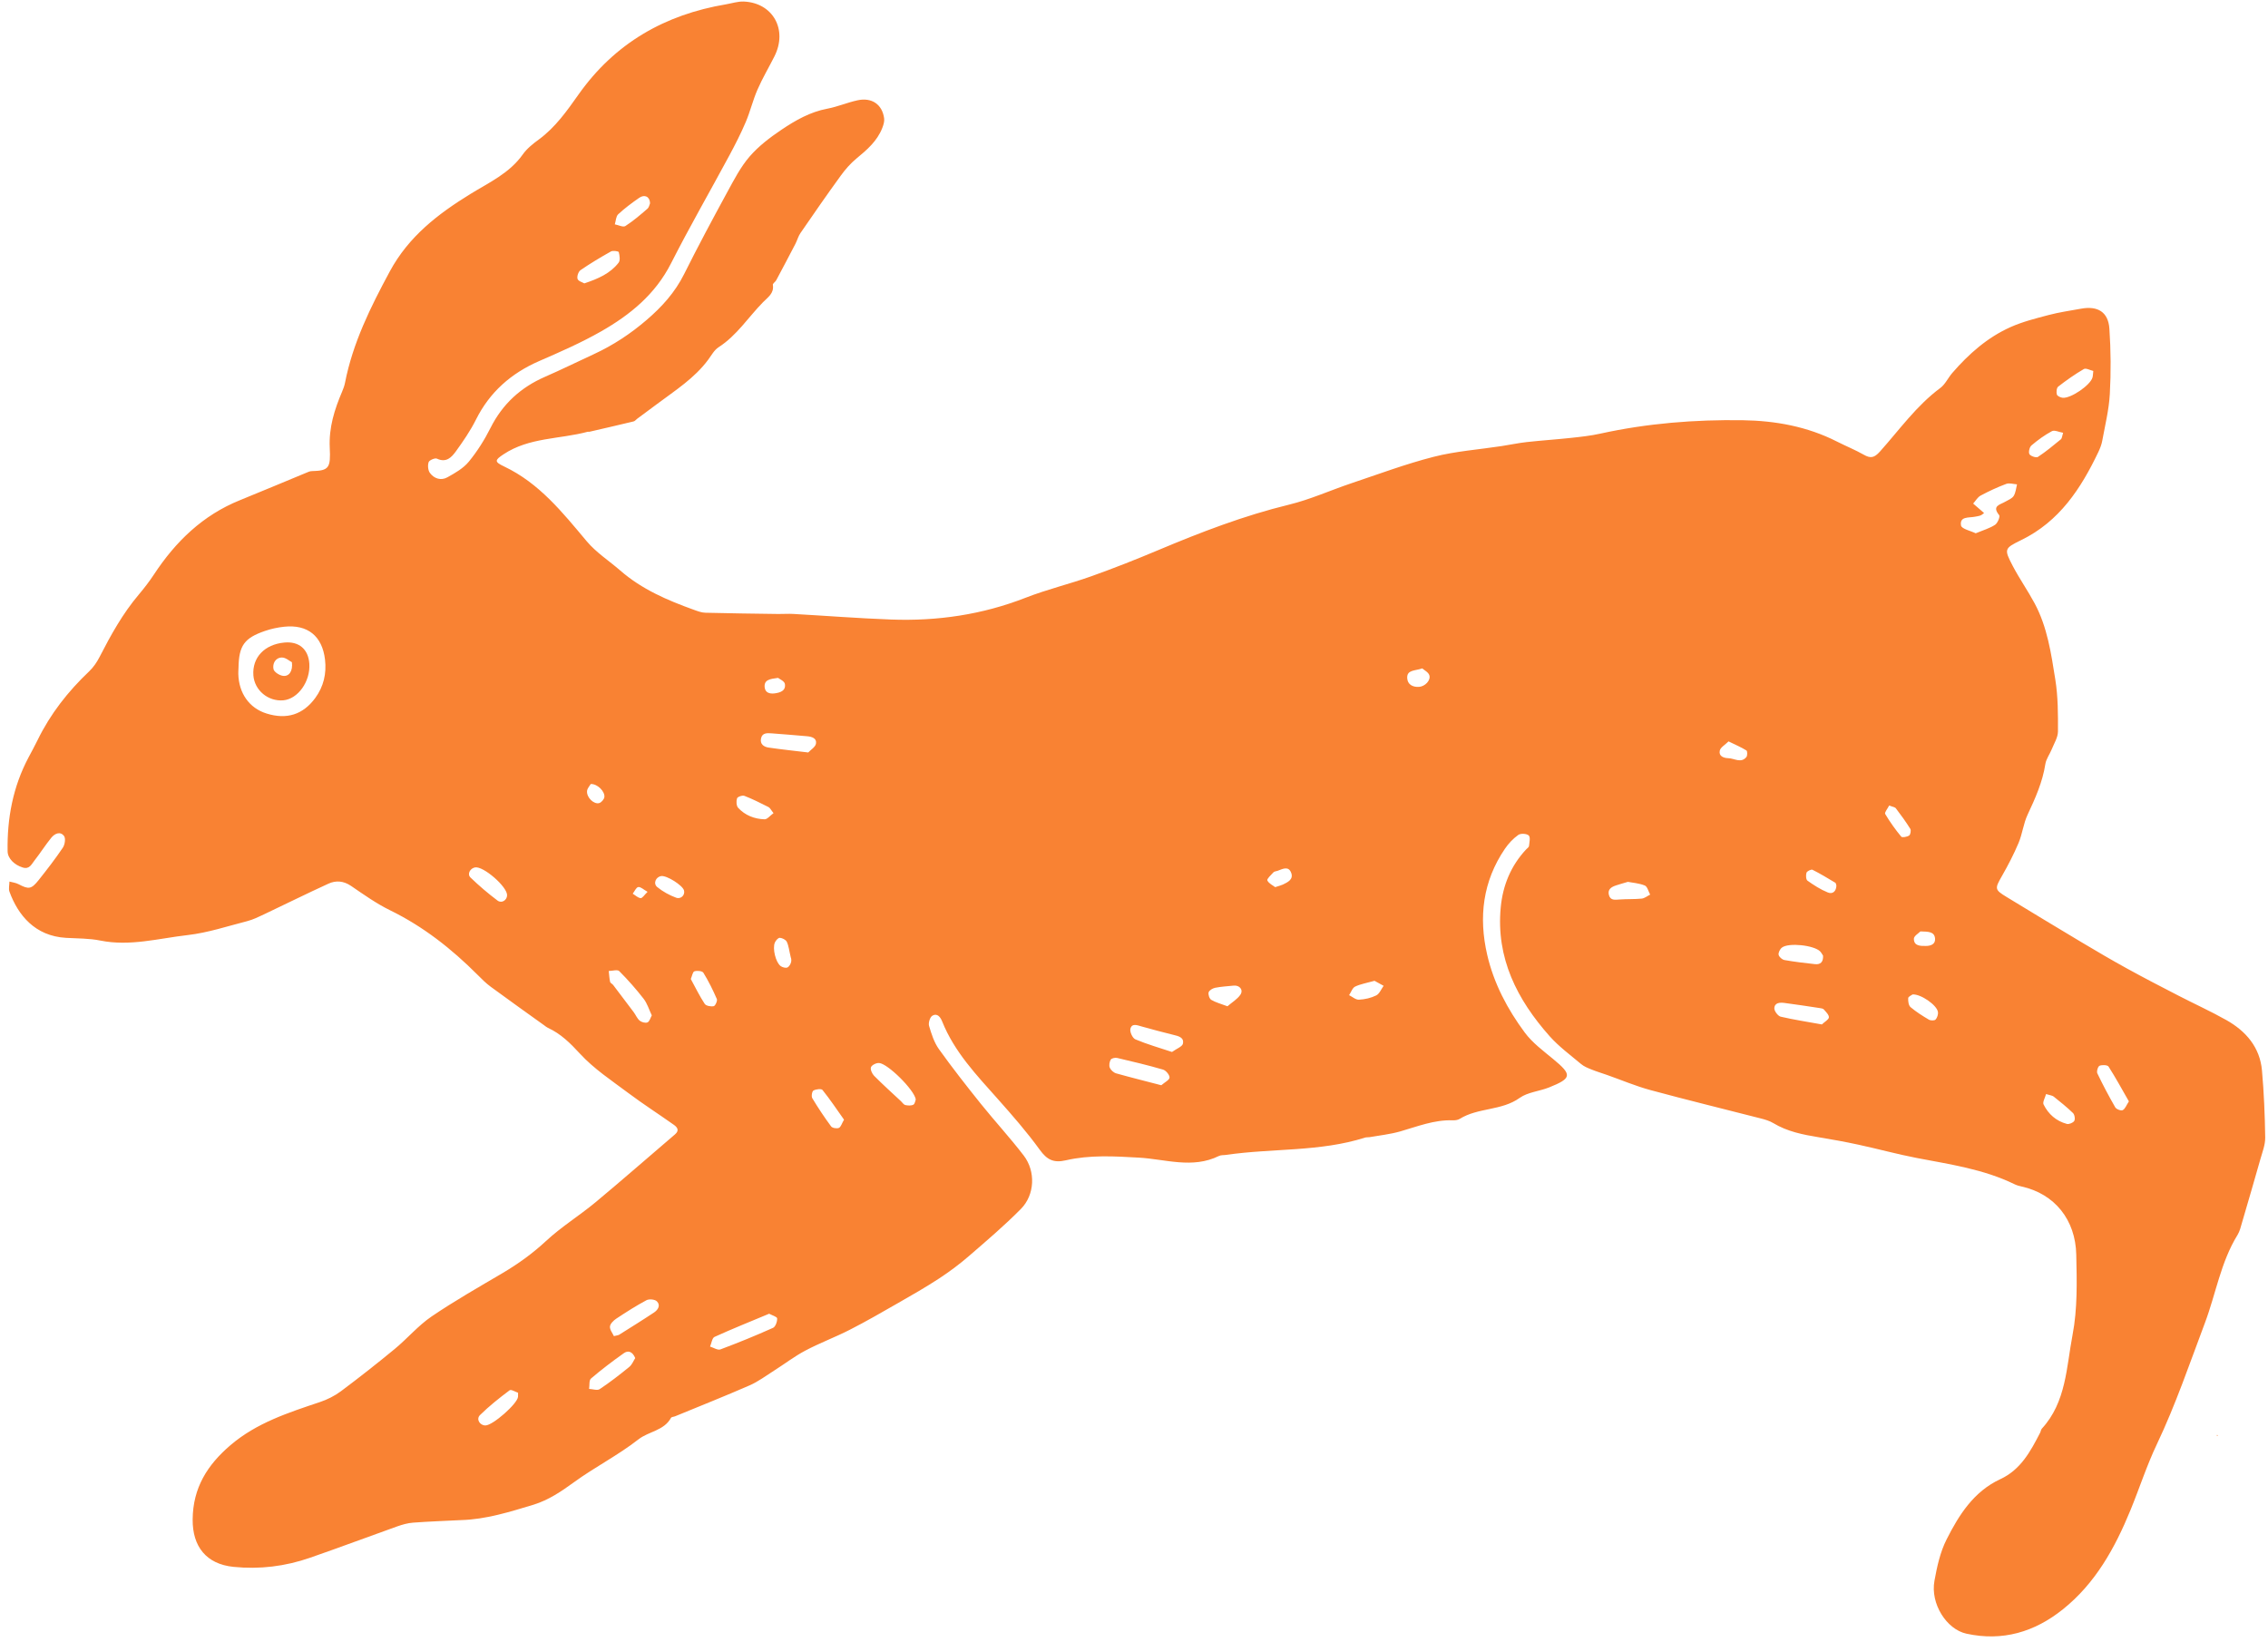
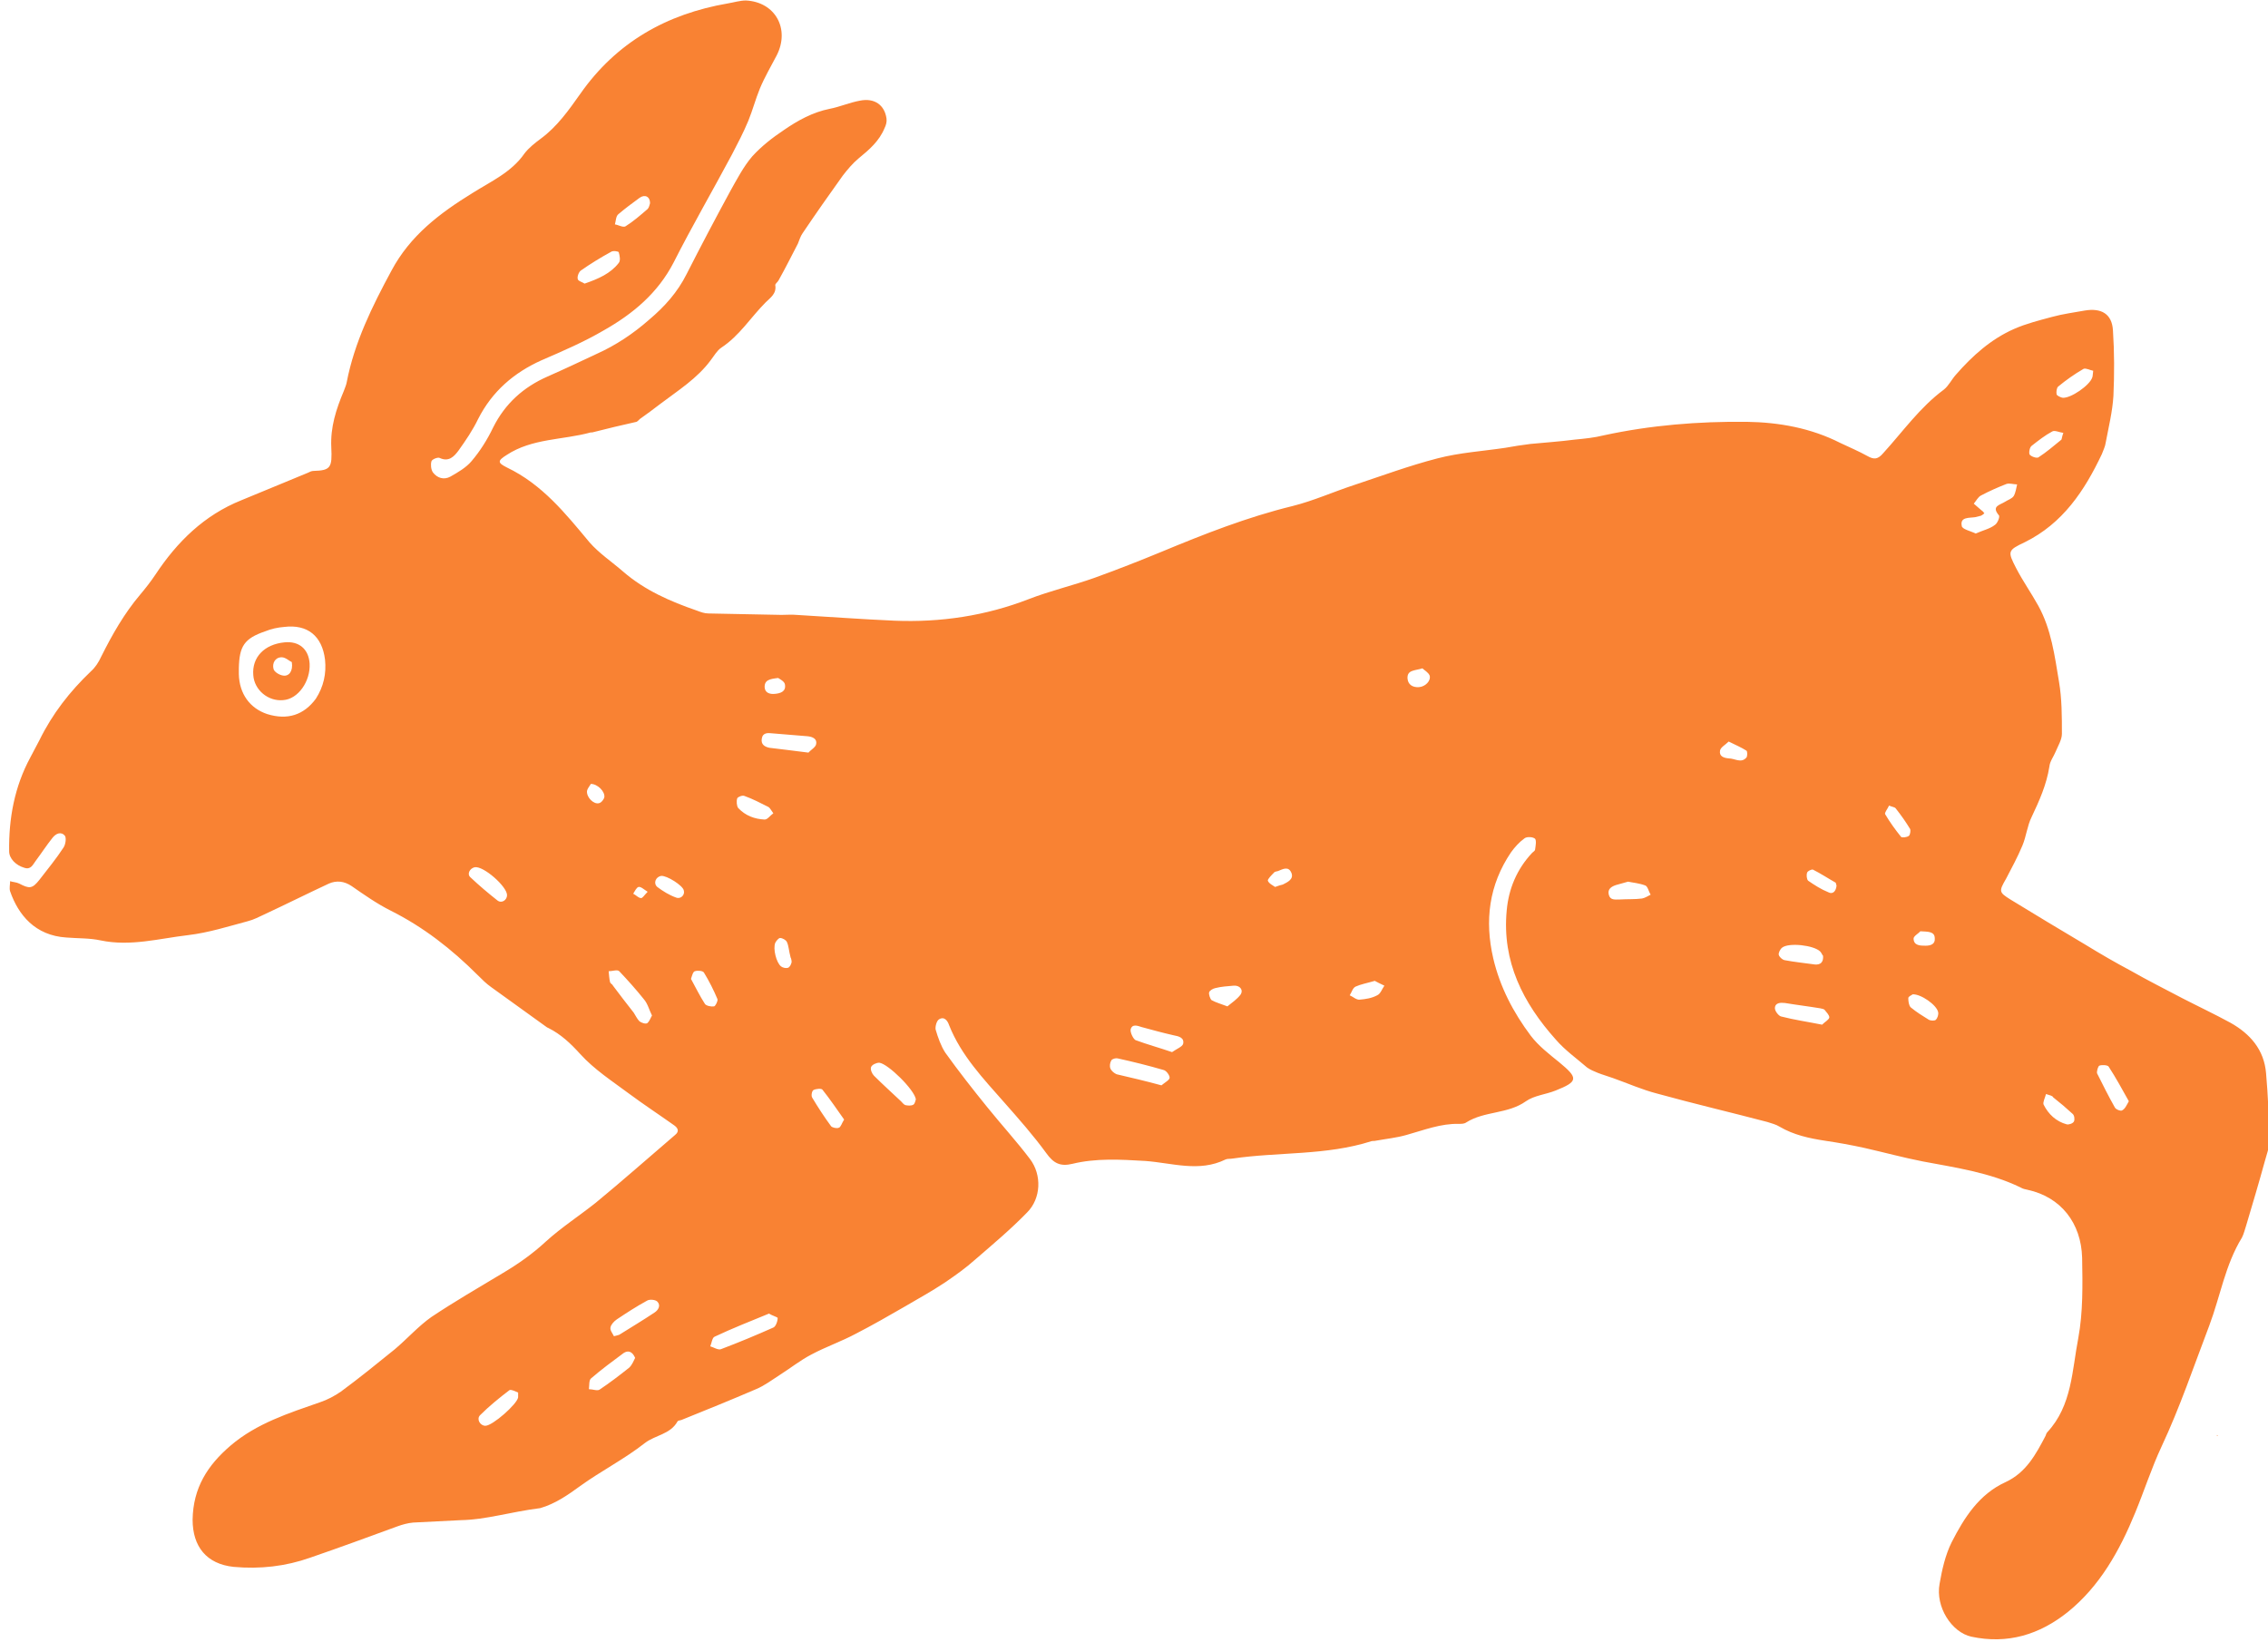
- <svg xmlns="http://www.w3.org/2000/svg" version="1.1" id="Layer_1" x="0px" y="0px" width="471px" height="341px" viewBox="0 0 471 341" enable-background="new 0 0 471 341" xml:space="preserve">
-   <g>
-     <polygon fill="#F98233" points="460.57,298.19 460.37,298.21 460.44,297.95  " />
-     <g>
-       <path fill="#F98233" d="M95.69,315.69c-3.31,0.17-6.62,0.28-9.92,0.53c-1.11,0.08-2.23,0.41-3.29,0.78    c-6.04,2.15-12.04,4.41-18.1,6.51c-5.15,1.79-10.45,2.44-15.9,1.89c-5.62-0.58-8.52-4.2-8.47-9.85    c0.05-6.57,3.06-11.33,7.85-15.42c5.43-4.64,12.01-6.75,18.59-8.96c1.52-0.51,3.04-1.27,4.32-2.22c3.8-2.84,7.54-5.78,11.2-8.8    c2.62-2.16,4.85-4.83,7.63-6.73c4.78-3.25,9.83-6.12,14.82-9.06c3.22-1.91,6.19-4.05,8.96-6.62c3.17-2.95,6.92-5.26,10.26-8.03    c5.57-4.63,11.02-9.42,16.53-14.12c0.98-0.83,0.49-1.48-0.24-2c-3.12-2.21-6.35-4.28-9.41-6.57c-3.47-2.6-7.18-5.04-10.08-8.2    c-2.02-2.19-3.97-4.13-6.65-5.36c-0.28-0.13-0.52-0.34-0.77-0.52c-3.7-2.66-7.42-5.3-11.09-8c-1-0.73-1.89-1.62-2.76-2.5    c-5.37-5.38-11.26-10.02-18.15-13.39c-2.85-1.39-5.48-3.27-8.12-5.07c-1.55-1.05-3.13-1.18-4.7-0.46    c-4.5,2.06-8.93,4.26-13.4,6.38c-1.11,0.53-2.25,1.08-3.43,1.39c-4.11,1.05-8.19,2.42-12.37,2.9c-6.01,0.68-11.99,2.39-18.17,1.14    c-2.31-0.47-4.74-0.42-7.11-0.56c-6.47-0.37-9.98-4.74-11.75-9.58c-0.23-0.62-0.01-1.4-0.01-2.11c0.63,0.17,1.31,0.24,1.88,0.54    c2.12,1.11,2.65,1.08,4.19-0.85c1.74-2.19,3.46-4.41,5.02-6.73c0.42-0.62,0.62-1.94,0.25-2.42c-0.79-1.05-1.94-0.51-2.64,0.35    c-1.24,1.52-2.29,3.2-3.51,4.75c-0.6,0.76-1.04,1.88-2.43,1.44c-1.73-0.53-3.12-1.88-3.14-3.37c-0.12-6.85,1.11-13.4,4.35-19.5    c0.63-1.19,1.28-2.37,1.87-3.58c2.66-5.46,6.34-10.14,10.74-14.31c0.87-0.83,1.59-1.9,2.14-2.97c2.34-4.56,4.81-9.02,8.14-12.95    c1.13-1.34,2.21-2.74,3.17-4.2c4.49-6.82,10.12-12.28,17.81-15.39c4.6-1.86,9.17-3.8,13.76-5.69c0.38-0.16,0.79-0.36,1.18-0.36    c3.63-0.08,3.94-0.69,3.74-4.87c-0.2-4.2,0.99-7.94,2.58-11.67c0.24-0.57,0.46-1.16,0.58-1.76c1.62-8.32,5.31-15.76,9.31-23.17    c3.93-7.28,9.99-11.93,16.78-16.11c3.84-2.36,8.07-4.28,10.83-8.18c0.87-1.24,2.15-2.24,3.39-3.15c3.4-2.51,5.79-5.9,8.17-9.27    c7.54-10.69,17.94-16.63,30.69-18.77c1.22-0.21,2.45-0.62,3.66-0.57c6.06,0.27,9.15,5.85,6.36,11.38    c-1.16,2.31-2.49,4.54-3.52,6.91c-0.95,2.17-1.5,4.51-2.42,6.69c-1.01,2.38-2.19,4.69-3.41,6.96    c-4.03,7.49-8.28,14.86-12.13,22.44c-3.26,6.42-8.49,10.68-14.48,14.1c-4.13,2.36-8.52,4.28-12.89,6.18    c-5.85,2.55-10.29,6.45-13.16,12.21c-1.15,2.3-2.64,4.46-4.15,6.55c-0.9,1.24-2,2.42-3.93,1.51c-0.4-0.19-1.58,0.31-1.72,0.72    c-0.23,0.67-0.14,1.71,0.27,2.26c0.87,1.18,2.3,1.63,3.61,0.9c1.6-0.89,3.31-1.86,4.44-3.23c1.76-2.14,3.28-4.55,4.53-7.04    c2.5-4.97,6.27-8.41,11.32-10.61c3.42-1.49,6.77-3.15,10.16-4.71c3.98-1.84,7.59-4.22,10.92-7.08c3.19-2.73,5.91-5.74,7.81-9.55    c2.87-5.75,5.91-11.42,8.98-17.06c1.39-2.54,2.75-5.19,4.62-7.35c1.86-2.15,4.22-3.95,6.6-5.55c2.91-1.96,5.97-3.71,9.54-4.38    c2.12-0.4,4.14-1.28,6.26-1.74c2.97-0.65,5.14,0.86,5.53,3.74c0.09,0.65-0.14,1.39-0.39,2.02c-1.06,2.71-3.17,4.53-5.36,6.33    c-1.24,1.02-2.33,2.28-3.28,3.59c-2.84,3.91-5.6,7.89-8.34,11.88c-0.46,0.66-0.67,1.49-1.04,2.22c-1.32,2.54-2.65,5.07-4,7.59    c-0.19,0.35-0.74,0.68-0.7,0.95c0.29,1.78-1.04,2.58-2.03,3.6c-3.07,3.12-5.44,6.92-9.24,9.36c-0.91,0.58-1.49,1.7-2.17,2.61    c-2.83,3.82-6.79,6.33-10.52,9.12c-1.4,1.05-2.81,2.09-4.22,3.13c-0.25,0.18-0.46,0.49-0.74,0.55c-3.06,0.74-6.13,1.44-9.19,2.15    c-0.1,0.02-0.21-0.04-0.31-0.01c-5.83,1.57-12.19,1.15-17.5,4.68c-1.86,1.23-1.95,1.56,0.14,2.55c7.28,3.46,12.1,9.53,17.11,15.5    c1.96,2.34,4.65,4.07,6.99,6.1c4.46,3.89,9.77,6.17,15.25,8.14c0.78,0.28,1.59,0.6,2.4,0.62c5.06,0.13,10.12,0.19,15.17,0.26    c1.03,0.01,2.07-0.07,3.1-0.01c6.76,0.38,13.52,0.91,20.28,1.16c9.61,0.36,18.96-1,27.99-4.53c4.43-1.73,9.1-2.84,13.59-4.44    c4.68-1.67,9.3-3.49,13.88-5.42c8.88-3.74,17.83-7.18,27.23-9.47c4.4-1.07,8.59-2.98,12.9-4.43c5.7-1.91,11.35-4.03,17.16-5.51    c4.58-1.17,9.38-1.5,14.07-2.22c1.73-0.26,3.46-0.64,5.2-0.83c3.06-0.34,6.14-0.54,9.2-0.87c2.05-0.22,4.11-0.44,6.12-0.89    c9.74-2.14,19.63-2.93,29.56-2.78c6.76,0.1,13.4,1.3,19.54,4.42c1.85,0.94,3.79,1.72,5.59,2.74c1.4,0.8,2.17,0.67,3.34-0.63    c4.05-4.52,7.59-9.54,12.55-13.22c1.04-0.77,1.62-2.12,2.5-3.13c3.41-3.94,7.29-7.37,12.07-9.51c2.52-1.13,5.25-1.81,7.94-2.52    c2.2-0.58,4.47-0.9,6.71-1.31c3.47-0.64,5.66,0.68,5.9,4.13c0.31,4.52,0.34,9.08,0.09,13.6c-0.18,3.25-0.98,6.46-1.57,9.68    c-0.14,0.81-0.46,1.6-0.81,2.35c-3.62,7.59-8.08,14.42-16,18.28c-3.57,1.74-3.6,1.89-1.79,5.36c1.39,2.66,3.13,5.13,4.55,7.78    c2.65,4.93,3.44,10.43,4.3,15.83c0.57,3.54,0.57,7.2,0.55,10.8c-0.01,1.24-0.81,2.49-1.3,3.71c-0.42,1.03-1.16,2-1.32,3.06    c-0.58,3.75-2.1,7.12-3.69,10.51c-0.86,1.84-1.08,3.98-1.87,5.86c-0.99,2.35-2.18,4.64-3.45,6.86c-1.5,2.63-1.55,2.83,0.93,4.34    c5.2,3.17,10.41,6.32,15.63,9.44c3.1,1.85,6.22,3.68,9.38,5.42c3.54,1.95,7.12,3.8,10.71,5.65c3.31,1.71,6.71,3.25,9.96,5.08    c4.07,2.3,6.96,5.64,7.39,10.47c0.41,4.62,0.6,9.27,0.67,13.92c0.02,1.5-0.59,3.03-1.01,4.52c-1.24,4.37-2.51,8.73-3.79,13.09    c-0.26,0.89-0.47,1.84-0.95,2.62c-3.49,5.65-4.49,12.21-6.78,18.29c-3.17,8.43-6.09,17-9.94,25.11c-2.15,4.51-3.64,9.2-5.52,13.77    c-3.22,7.84-7.26,15.17-14.03,20.58c-5.88,4.71-12.53,6.7-20.05,5.05c-4.12-0.91-7.49-6.22-6.62-10.97    c0.53-2.93,1.19-5.97,2.52-8.59c2.57-5.1,5.65-9.97,11.15-12.52c4.26-1.97,6.28-5.78,8.28-9.65c0.14-0.27,0.16-0.64,0.36-0.85    c5.07-5.51,5.09-12.79,6.37-19.46c1.04-5.42,0.9-11.13,0.77-16.7c-0.16-7.16-4.43-12.59-11.35-14.12    c-0.51-0.11-1.02-0.25-1.48-0.48c-6.42-3.13-13.4-4.12-20.31-5.45c-4.06-0.78-8.06-1.89-12.11-2.76    c-2.73-0.59-5.48-1.09-8.23-1.54c-3.29-0.54-6.53-1.18-9.44-2.94c-0.78-0.47-1.71-0.74-2.61-0.97    c-7.63-1.96-15.28-3.82-22.88-5.88c-3.08-0.83-6.05-2.1-9.07-3.16c-1.07-0.38-2.16-0.7-3.21-1.13c-0.75-0.3-1.55-0.62-2.16-1.14    c-2.22-1.86-4.59-3.61-6.51-5.76c-6.76-7.61-11.16-16.22-10.16-26.77c0.43-4.54,2.1-8.64,5.28-12.03c0.21-0.23,0.57-0.45,0.59-0.7    c0.08-0.75,0.33-1.81-0.05-2.19c-0.41-0.4-1.68-0.47-2.17-0.12c-1.07,0.76-2.03,1.78-2.78,2.88c-4.6,6.76-5.49,14.2-3.68,22.02    c1.38,5.96,4.2,11.29,7.8,16.14c1.57,2.12,3.81,3.78,5.88,5.49c3.99,3.29,3.95,4-0.85,5.92c-2.01,0.8-4.41,0.97-6.09,2.17    c-3.78,2.7-8.63,1.98-12.44,4.35c-0.41,0.26-1,0.32-1.51,0.3c-3.81-0.12-7.28,1.28-10.86,2.31c-2.07,0.59-4.24,0.82-6.36,1.19    c-0.3,0.05-0.64,0-0.93,0.09c-9.39,2.99-19.24,2.19-28.83,3.59c-0.51,0.08-1.09,0.01-1.53,0.23c-5.5,2.71-11.11,0.65-16.66,0.34    c-5.08-0.29-10.16-0.59-15.13,0.56c-2.55,0.59-3.91-0.12-5.41-2.19c-2.67-3.69-5.68-7.13-8.71-10.54    c-4.41-4.96-9.01-9.76-11.54-16.07c-0.35-0.88-1-1.86-2.07-1.22c-0.49,0.3-0.85,1.49-0.67,2.1c0.49,1.67,1.05,3.43,2.04,4.82    c2.77,3.87,5.71,7.62,8.69,11.34c2.92,3.63,6.09,7.07,8.93,10.77c2.51,3.28,2.31,8.16-0.59,11.09c-3.41,3.45-7.12,6.61-10.8,9.79    c-1.95,1.69-4.04,3.24-6.2,4.66c-2.75,1.8-5.61,3.44-8.47,5.07c-3.33,1.91-6.65,3.83-10.06,5.57c-3.03,1.55-6.24,2.74-9.24,4.33    c-2.27,1.2-4.33,2.79-6.51,4.17c-1.66,1.05-3.26,2.26-5.04,3.04c-5.12,2.24-10.32,4.3-15.49,6.43c-0.29,0.12-0.74,0.12-0.85,0.32    c-1.46,2.68-4.61,2.79-6.79,4.49c-4.21,3.3-9.07,5.75-13.4,8.91c-2.62,1.91-5.23,3.66-8.32,4.63    C105.89,313.97,100.95,315.55,95.69,315.69z M67.5,137c-0.57-4.9-3.6-7.37-8.51-6.84c-1.33,0.14-2.67,0.43-3.93,0.86    c-4.36,1.49-5.45,3.07-5.53,7.67c-0.01,0.41-0.05,0.83-0.04,1.24c0.1,4.06,2.29,7.14,5.87,8.25c4.19,1.31,7.58,0.23,10.12-3.24    C67.21,142.57,67.83,139.9,67.5,137z M410.3,110.75c1.64-0.68,2.95-1.05,4.03-1.77c0.53-0.35,1.08-1.72,0.84-2    c-1.58-1.94,0.18-2.15,1.25-2.78c0.62-0.36,1.41-0.65,1.76-1.2c0.43-0.68,0.49-1.6,0.7-2.41c-0.75-0.05-1.59-0.34-2.23-0.1    c-1.83,0.68-3.61,1.51-5.33,2.43c-0.63,0.34-1.04,1.09-1.55,1.66c0.51,0.44,1.02,0.88,1.53,1.32c0.25,0.22,0.5,0.43,0.74,0.65    c-0.25,0.17-0.48,0.4-0.75,0.5c-0.38,0.14-0.8,0.19-1.21,0.27c-1.23,0.24-3.16-0.12-2.83,1.82    C407.39,109.85,409.3,110.26,410.3,110.75z M159.73,272.83c-3.92,1.64-7.67,3.14-11.34,4.81c-0.51,0.23-0.63,1.32-0.93,2.01    c0.72,0.22,1.58,0.8,2.15,0.59c3.69-1.38,7.34-2.87,10.93-4.48c0.51-0.23,0.89-1.31,0.85-1.96    C161.37,273.45,160.33,273.16,159.73,272.83z M135.36,210.87c-0.59-1.23-0.95-2.49-1.69-3.44c-1.57-2.02-3.27-3.95-5.08-5.76    c-0.36-0.36-1.43-0.03-2.17-0.02c0.09,0.75,0.12,1.52,0.28,2.26c0.06,0.25,0.45,0.41,0.64,0.65c1.43,1.87,2.85,3.75,4.26,5.64    c0.43,0.58,0.71,1.31,1.24,1.76c0.4,0.33,1.19,0.55,1.62,0.37C134.9,212.14,135.07,211.39,135.36,210.87z M241.17,225.38    c0.71-0.62,1.69-1.09,1.71-1.6c0.02-0.55-0.75-1.48-1.35-1.65c-3.14-0.92-6.34-1.67-9.53-2.42c-0.41-0.1-1.15,0.06-1.33,0.35    c-0.27,0.45-0.39,1.2-0.2,1.67c0.21,0.5,0.8,1.03,1.32,1.18C234.85,223.77,237.92,224.53,241.17,225.38z M190.18,228.32    c-0.32-2-5.83-7.45-7.62-7.56c-0.57-0.04-1.5,0.41-1.68,0.87c-0.18,0.45,0.22,1.35,0.64,1.78c1.8,1.82,3.71,3.53,5.58,5.28    c0.3,0.28,0.56,0.72,0.91,0.8c0.54,0.12,1.22,0.16,1.68-0.08C190.01,229.24,190.08,228.56,190.18,228.32z M131.92,282.04    c-0.59-1.42-1.52-1.62-2.36-1.02c-2.35,1.66-4.64,3.4-6.83,5.27c-0.43,0.37-0.27,1.42-0.39,2.15c0.75,0.04,1.7,0.38,2.2,0.05    c2.13-1.42,4.17-3,6.16-4.63C131.27,283.39,131.57,282.58,131.92,282.04z M243.39,218.47c0.99-0.71,2.14-1.11,2.27-1.73    c0.28-1.3-0.95-1.58-2-1.83c-2.2-0.55-4.4-1.12-6.58-1.74c-0.92-0.26-2.03-0.73-2.33,0.5c-0.15,0.63,0.45,1.94,1.04,2.18    C238.24,216.88,240.81,217.61,243.39,218.47z M127.49,277.48c0.69-0.17,0.92-0.18,1.08-0.28c2.43-1.53,4.87-3.04,7.26-4.63    c0.81-0.54,1.42-1.49,0.58-2.32c-0.42-0.41-1.6-0.52-2.15-0.23c-2.17,1.16-4.25,2.49-6.3,3.85c-0.57,0.38-1.24,1.05-1.29,1.62    C126.62,276.16,127.21,276.87,127.49,277.48z M378.35,212.75c0.6-0.57,1.42-0.99,1.46-1.47c0.03-0.53-0.62-1.14-1.05-1.64    c-0.17-0.2-0.56-0.24-0.86-0.29c-2.43-0.37-4.86-0.74-7.29-1.06c-0.94-0.12-2.08-0.1-2.13,1.11c-0.02,0.58,0.75,1.6,1.32,1.74    C372.58,211.79,375.41,212.21,378.35,212.75z M167.85,156.27c0.54-0.58,1.46-1.12,1.6-1.81c0.22-1.14-0.84-1.47-1.83-1.56    c-2.45-0.21-4.9-0.42-7.35-0.6c-0.92-0.06-1.98-0.16-2.23,1.07c-0.24,1.18,0.61,1.74,1.56,1.88    C162.24,155.64,164.89,155.91,167.85,156.27z M442.11,228.73c-1.43-2.49-2.74-4.91-4.22-7.22c-0.22-0.35-1.33-0.4-1.87-0.18    c-0.33,0.13-0.65,1.17-0.47,1.56c1.15,2.41,2.4,4.77,3.73,7.08c0.23,0.39,1.2,0.76,1.54,0.58    C441.33,230.3,441.58,229.55,442.11,228.73z M121.35,58.85c2.94-0.98,5.41-2.09,7.12-4.3c0.37-0.48,0.21-1.49,0.03-2.19    c-0.05-0.19-1.21-0.37-1.62-0.14c-2.16,1.21-4.28,2.48-6.32,3.88c-0.45,0.31-0.78,1.31-0.62,1.82    C120.09,58.4,120.98,58.63,121.35,58.85z M107.59,289.24c-0.51-0.16-1.45-0.75-1.76-0.51c-2.14,1.6-4.25,3.28-6.15,5.15    c-0.85,0.84-0.04,2.16,1.14,2.15c1.54-0.02,6.63-4.5,6.76-5.95C107.58,289.97,107.58,289.86,107.59,289.24z M378.6,198.47    c-0.16-0.24-0.34-0.61-0.61-0.89c-1.26-1.28-6.52-1.86-7.92-0.8c-0.41,0.31-0.79,1.05-0.7,1.51c0.09,0.44,0.74,1.01,1.22,1.09    c2.1,0.37,4.22,0.62,6.33,0.85C378.06,200.35,378.66,199.8,378.6,198.47z M175.28,232.53c-1.48-2.09-2.89-4.2-4.47-6.17    c-0.24-0.3-1.37-0.17-1.88,0.12c-0.3,0.17-0.47,1.21-0.24,1.59c1.21,2.01,2.52,3.98,3.91,5.86c0.25,0.34,1.18,0.49,1.61,0.31    C174.63,234.05,174.82,233.32,175.28,232.53z M105.31,185.92c0.04-1.77-4.94-6.1-6.66-5.78c-1.03,0.19-1.67,1.39-0.95,2.09    c1.77,1.71,3.66,3.32,5.63,4.8C104.2,187.67,105.29,186.94,105.31,185.92z M434.72,77.04c-0.65-0.15-1.52-0.65-1.96-0.4    c-1.86,1.08-3.63,2.33-5.33,3.65c-0.34,0.26-0.42,1.14-0.28,1.64c0.09,0.32,0.78,0.64,1.22,0.68c1.71,0.15,5.7-2.6,6.17-4.18    C434.64,78.15,434.63,77.83,434.72,77.04z M338.06,183.14c-1.08,0.32-1.78,0.51-2.46,0.74c-0.94,0.31-1.77,0.8-1.48,1.96    c0.31,1.23,1.29,1.02,2.25,0.96c1.52-0.11,3.05-0.03,4.56-0.18c0.61-0.06,1.17-0.54,1.76-0.83c-0.36-0.65-0.57-1.67-1.11-1.89    C340.38,183.41,339.02,183.33,338.06,183.14z M135,42.22c-0.04-1.4-1.14-1.91-2.25-1.14c-1.52,1.05-3.02,2.17-4.37,3.42    c-0.47,0.44-0.48,1.38-0.7,2.09c0.74,0.14,1.72,0.65,2.18,0.36c1.63-1.04,3.11-2.32,4.58-3.59    C134.79,43.07,134.88,42.48,135,42.22z M143.46,203.32c0.97,1.77,1.82,3.54,2.89,5.16c0.28,0.42,1.28,0.6,1.87,0.48    c0.32-0.06,0.8-1.12,0.65-1.48c-0.81-1.88-1.73-3.73-2.8-5.47c-0.23-0.37-1.31-0.48-1.86-0.29    C143.85,201.83,143.73,202.69,143.46,203.32z M160.64,168.87c-0.53-0.66-0.72-1.1-1.04-1.26c-1.65-0.83-3.3-1.67-5.01-2.33    c-0.41-0.16-1.43,0.19-1.53,0.52c-0.19,0.58-0.14,1.55,0.23,1.96c1.45,1.58,3.4,2.33,5.51,2.39    C159.35,170.15,159.94,169.37,160.64,168.87z M428.45,89.88c-0.85-0.15-1.79-0.62-2.32-0.34c-1.52,0.81-2.94,1.85-4.26,2.97    c-0.4,0.34-0.65,1.41-0.41,1.81c0.25,0.42,1.41,0.8,1.76,0.57c1.68-1.1,3.22-2.4,4.78-3.67    C428.21,91.05,428.21,90.65,428.45,89.88z M424.91,227.21c-0.22,0.81-0.75,1.67-0.52,2.15c0.99,2.02,2.63,3.46,4.84,4.05    c0.45,0.12,1.31-0.24,1.54-0.63c0.22-0.38,0.07-1.3-0.27-1.63c-1.26-1.22-2.64-2.32-4.01-3.42    C426.2,227.5,425.74,227.47,424.91,227.21z M397.19,206.52c-0.21,0.17-0.89,0.44-0.91,0.76c-0.04,0.63,0.07,1.52,0.49,1.88    c1.17,0.99,2.49,1.82,3.81,2.6c0.36,0.21,1.16,0.22,1.38-0.02c0.35-0.38,0.58-1.09,0.49-1.6    C402.23,208.73,398.9,206.41,397.19,206.52z M254.91,208.98c0.96-0.83,2.03-1.46,2.67-2.38c0.7-1.02-0.14-2.04-1.4-1.91    c-1.28,0.13-2.57,0.2-3.83,0.45c-0.51,0.1-1.22,0.52-1.35,0.94c-0.13,0.44,0.16,1.33,0.54,1.56    C252.47,208.19,253.56,208.47,254.91,208.98z M285.45,203.69c-1.66,0.47-2.93,0.67-4.03,1.2c-0.57,0.28-0.84,1.17-1.25,1.78    c0.68,0.34,1.38,0.98,2.05,0.94c1.22-0.06,2.51-0.35,3.59-0.89c0.67-0.34,1.03-1.3,1.53-1.99    C286.61,204.33,285.89,203.94,285.45,203.69z M392.33,167.28c-0.32,0.65-1.01,1.46-0.83,1.76c0.98,1.66,2.11,3.23,3.33,4.71    c0.2,0.24,1.2,0.06,1.64-0.23c0.28-0.18,0.44-1.06,0.25-1.38c-0.92-1.48-1.95-2.89-3.01-4.28    C393.51,167.6,393,167.56,392.33,167.28z M381.37,183.92c-0.08-0.22-0.08-0.51-0.22-0.59c-1.56-0.93-3.12-1.89-4.75-2.7    c-0.27-0.13-1.13,0.29-1.24,0.61c-0.16,0.5-0.12,1.43,0.21,1.66c1.32,0.94,2.71,1.83,4.21,2.44    C380.61,185.77,381.33,185.08,381.37,183.92z M137.32,181.94c-1.13,0.17-1.73,1.54-0.83,2.28c1.15,0.94,2.53,1.7,3.92,2.21    c1.02,0.38,1.9-0.59,1.64-1.51C141.77,183.86,138.46,181.77,137.32,181.94z M164.24,198.9c-0.37-1.54-0.45-2.51-0.85-3.32    c-0.21-0.43-0.94-0.79-1.45-0.82c-0.33-0.02-0.84,0.56-1.02,0.98c-0.54,1.22,0.17,4.13,1.2,4.89c0.36,0.26,1.01,0.44,1.38,0.3    c0.37-0.15,0.7-0.72,0.8-1.17C164.41,199.3,164.22,198.76,164.24,198.9z M358.97,153.97c-0.74,0.74-1.68,1.24-1.82,1.92    c-0.25,1.15,0.79,1.54,1.79,1.57c1.26,0.04,2.64,1.11,3.74-0.25c0.23-0.29,0.22-1.23,0-1.36    C361.6,155.18,360.4,154.67,358.97,153.97z M264.82,184.24c0.82-0.27,1.22-0.36,1.58-0.53c1.03-0.49,2.25-1.07,1.75-2.43    c-0.56-1.52-1.8-0.81-2.84-0.43c-0.29,0.1-0.67,0.11-0.85,0.31c-0.5,0.54-1.41,1.38-1.27,1.68    C263.5,183.5,264.36,183.88,264.82,184.24z M295.37,138.81c-1.57,0.54-3.24,0.26-3.13,2.05c0.08,1.29,1.14,1.86,2.42,1.79    c1.26-0.07,2.52-1.35,2.17-2.43C296.62,139.59,295.76,139.17,295.37,138.81z M161.58,140.78c-1.73,0.22-2.94,0.41-2.78,1.96    c0.12,1.14,1.06,1.38,2.06,1.26c1.17-0.15,2.37-0.54,2.14-1.96C162.91,141.45,161.88,141.02,161.58,140.78z M398.82,193.43    c-0.34,0.36-1.37,0.95-1.36,1.54c0,1.52,1.38,1.49,2.5,1.48c0.99,0,1.98-0.35,1.9-1.5C401.75,193.43,400.44,193.49,398.82,193.43z     M122.68,162.82c-0.2,0.37-0.73,0.9-0.77,1.48c-0.1,1.32,1.42,2.79,2.53,2.48c0.45-0.13,1-0.76,1.07-1.23    C125.68,164.42,124.1,162.76,122.68,162.82z M134.48,185.21c-0.84-0.47-1.44-1.07-1.93-0.99c-0.45,0.08-0.77,0.89-1.15,1.38    c0.55,0.33,1.07,0.86,1.64,0.92C133.4,186.55,133.82,185.85,134.48,185.21z" />
-       <path fill="#F98233" d="M58.82,145.44c-3.14,0.27-5.97-2.09-6.2-5.18c-0.27-3.71,2.31-6.44,6.45-6.82    c3.02-0.28,4.97,1.38,5.17,4.4C64.48,141.53,61.87,145.18,58.82,145.44z M60.62,137.53c-0.49-0.25-1.29-0.99-2.08-0.98    c-1.36,0.03-1.98,1.28-1.74,2.42c0.13,0.6,1.24,1.3,1.98,1.39C60.03,140.52,60.85,139.38,60.62,137.53z" />
-     </g>
-   </g>
+ <svg xmlns="http://www.w3.org/2000/svg" width="471" height="341" viewBox="0 0 471 341">
+   <style>.a{fill:#F98233;}</style>
+   <polygon points="460.6 298.2 460.4 298.2 460.4 298 " class="a" />
+   <path d="M95.7 315.7c-3.3 0.2-6.6 0.3-9.9 0.5 -1.1 0.1-2.2 0.4-3.3 0.8 -6 2.2-12 4.4-18.1 6.5 -5.1 1.8-10.4 2.4-15.9 1.9 -5.6-0.6-8.5-4.2-8.5-9.8 0.1-6.6 3.1-11.3 7.9-15.4 5.4-4.6 12-6.7 18.6-9 1.5-0.5 3-1.3 4.3-2.2 3.8-2.8 7.5-5.8 11.2-8.8 2.6-2.2 4.9-4.8 7.6-6.7 4.8-3.2 9.8-6.1 14.8-9.1 3.2-1.9 6.2-4 9-6.6 3.2-2.9 6.9-5.3 10.3-8 5.6-4.6 11-9.4 16.5-14.1 1-0.8 0.5-1.5-0.2-2 -3.1-2.2-6.3-4.3-9.4-6.6 -3.5-2.6-7.2-5-10.1-8.2 -2-2.2-4-4.1-6.6-5.4 -0.3-0.1-0.5-0.3-0.8-0.5 -3.7-2.7-7.4-5.3-11.1-8 -1-0.7-1.9-1.6-2.8-2.5 -5.4-5.4-11.3-10-18.1-13.4 -2.8-1.4-5.5-3.3-8.1-5.1 -1.5-1-3.1-1.2-4.7-0.5 -4.5 2.1-8.9 4.3-13.4 6.4 -1.1 0.5-2.2 1.1-3.4 1.4 -4.1 1.1-8.2 2.4-12.4 2.9 -6 0.7-12 2.4-18.2 1.1 -2.3-0.5-4.7-0.4-7.1-0.6 -6.5-0.4-10-4.7-11.7-9.6 -0.2-0.6 0-1.4 0-2.1 0.6 0.2 1.3 0.2 1.9 0.5 2.1 1.1 2.7 1.1 4.2-0.8 1.7-2.2 3.5-4.4 5-6.7 0.4-0.6 0.6-1.9 0.3-2.4 -0.8-1-1.9-0.5-2.6 0.4 -1.2 1.5-2.3 3.2-3.5 4.8 -0.6 0.8-1 1.9-2.4 1.4 -1.7-0.5-3.1-1.9-3.1-3.4 -0.1-6.8 1.1-13.4 4.4-19.5 0.6-1.2 1.3-2.4 1.9-3.6 2.7-5.5 6.3-10.1 10.7-14.3 0.9-0.8 1.6-1.9 2.1-3 2.3-4.6 4.8-9 8.1-12.9 1.1-1.3 2.2-2.7 3.2-4.2 4.5-6.8 10.1-12.3 17.8-15.4 4.6-1.9 9.2-3.8 13.8-5.7 0.4-0.2 0.8-0.4 1.2-0.4 3.6-0.1 3.9-0.7 3.7-4.9 -0.2-4.2 1-7.9 2.6-11.7 0.2-0.6 0.5-1.2 0.6-1.8 1.6-8.3 5.3-15.8 9.3-23.2 3.9-7.3 10-11.9 16.8-16.1 3.8-2.4 8.1-4.3 10.8-8.2 0.9-1.2 2.2-2.2 3.4-3.1 3.4-2.5 5.8-5.9 8.2-9.3 7.5-10.7 17.9-16.6 30.7-18.8 1.2-0.2 2.5-0.6 3.7-0.6 6.1 0.3 9.2 5.9 6.4 11.4 -1.2 2.3-2.5 4.5-3.5 6.9 -0.9 2.2-1.5 4.5-2.4 6.7 -1 2.4-2.2 4.7-3.4 7 -4 7.5-8.3 14.9-12.1 22.4 -3.3 6.4-8.5 10.7-14.5 14.1 -4.1 2.4-8.5 4.3-12.9 6.2 -5.8 2.6-10.3 6.5-13.2 12.2 -1.1 2.3-2.6 4.5-4.1 6.6 -0.9 1.2-2 2.4-3.9 1.5 -0.4-0.2-1.6 0.3-1.7 0.7 -0.2 0.7-0.1 1.7 0.3 2.3 0.9 1.2 2.3 1.6 3.6 0.9 1.6-0.9 3.3-1.9 4.4-3.2 1.8-2.1 3.3-4.5 4.5-7 2.5-5 6.3-8.4 11.3-10.6 3.4-1.5 6.8-3.1 10.2-4.7 4-1.8 7.6-4.2 10.9-7.1 3.2-2.7 5.9-5.7 7.8-9.5 2.9-5.7 5.9-11.4 9-17.1 1.4-2.5 2.8-5.2 4.6-7.3 1.9-2.1 4.2-3.9 6.6-5.5 2.9-2 6-3.7 9.5-4.4 2.1-0.4 4.1-1.3 6.3-1.7 3-0.6 5.1 0.9 5.5 3.7 0.1 0.7-0.1 1.4-0.4 2 -1.1 2.7-3.2 4.5-5.4 6.3 -1.2 1-2.3 2.3-3.3 3.6 -2.8 3.9-5.6 7.9-8.3 11.9 -0.5 0.7-0.7 1.5-1 2.2 -1.3 2.5-2.6 5.1-4 7.6 -0.2 0.4-0.7 0.7-0.7 1 0.3 1.8-1 2.6-2 3.6 -3.1 3.1-5.4 6.9-9.2 9.4 -0.9 0.6-1.5 1.7-2.2 2.6 -2.8 3.8-6.8 6.3-10.5 9.1 -1.4 1.1-2.8 2.1-4.2 3.1 -0.2 0.2-0.5 0.5-0.7 0.6 -3.1 0.7-6.1 1.4-9.2 2.2 -0.1 0-0.2 0-0.3 0 -5.8 1.6-12.2 1.2-17.5 4.7 -1.9 1.2-1.9 1.6 0.1 2.6 7.3 3.5 12.1 9.5 17.1 15.5 2 2.3 4.7 4.1 7 6.1 4.5 3.9 9.8 6.2 15.3 8.1 0.8 0.3 1.6 0.6 2.4 0.6 5.1 0.1 10.1 0.2 15.2 0.3 1 0 2.1-0.1 3.1 0 6.8 0.4 13.5 0.9 20.3 1.2 9.6 0.4 19-1 28-4.5 4.4-1.7 9.1-2.8 13.6-4.4 4.7-1.7 9.3-3.5 13.9-5.4 8.9-3.7 17.8-7.2 27.2-9.5 4.4-1.1 8.6-3 12.9-4.4 5.7-1.9 11.4-4 17.2-5.5 4.6-1.2 9.4-1.5 14.1-2.2 1.7-0.3 3.5-0.6 5.2-0.8 3.1-0.3 6.1-0.5 9.2-0.9 2.1-0.2 4.1-0.4 6.1-0.9 9.7-2.1 19.6-2.9 29.6-2.8 6.8 0.1 13.4 1.3 19.5 4.4 1.9 0.9 3.8 1.7 5.6 2.7 1.4 0.8 2.2 0.7 3.3-0.6 4.1-4.5 7.6-9.5 12.6-13.2 1-0.8 1.6-2.1 2.5-3.1 3.4-3.9 7.3-7.4 12.1-9.5 2.5-1.1 5.3-1.8 7.9-2.5 2.2-0.6 4.5-0.9 6.7-1.3 3.5-0.6 5.7 0.7 5.9 4.1 0.3 4.5 0.3 9.1 0.1 13.6 -0.2 3.3-1 6.5-1.6 9.7 -0.1 0.8-0.5 1.6-0.8 2.4 -3.6 7.6-8.1 14.4-16 18.3 -3.6 1.7-3.6 1.9-1.8 5.4 1.4 2.7 3.1 5.1 4.6 7.8 2.7 4.9 3.4 10.4 4.3 15.8 0.6 3.5 0.6 7.2 0.6 10.8 0 1.2-0.8 2.5-1.3 3.7 -0.4 1-1.2 2-1.3 3.1 -0.6 3.8-2.1 7.1-3.7 10.5 -0.9 1.8-1.1 4-1.9 5.9 -1 2.4-2.2 4.6-3.4 6.9 -1.5 2.6-1.5 2.8 0.9 4.3 5.2 3.2 10.4 6.3 15.6 9.4 3.1 1.9 6.2 3.7 9.4 5.4 3.5 2 7.1 3.8 10.7 5.7 3.3 1.7 6.7 3.3 10 5.1 4.1 2.3 7 5.6 7.4 10.5 0.4 4.6 0.6 9.3 0.7 13.9 0 1.5-0.6 3-1 4.5 -1.2 4.4-2.5 8.7-3.8 13.1 -0.3 0.9-0.5 1.8-0.9 2.6 -3.5 5.7-4.5 12.2-6.8 18.3 -3.2 8.4-6.1 17-9.9 25.1 -2.1 4.5-3.6 9.2-5.5 13.8 -3.2 7.8-7.3 15.2-14 20.6 -5.9 4.7-12.5 6.7-20 5.1 -4.1-0.9-7.5-6.2-6.6-11 0.5-2.9 1.2-6 2.5-8.6 2.6-5.1 5.7-10 11.2-12.5 4.3-2 6.3-5.8 8.3-9.6 0.1-0.3 0.2-0.6 0.4-0.8 5.1-5.5 5.1-12.8 6.4-19.5 1-5.4 0.9-11.1 0.8-16.7 -0.2-7.2-4.4-12.6-11.3-14.1 -0.5-0.1-1-0.2-1.5-0.5 -6.4-3.1-13.4-4.1-20.3-5.4 -4.1-0.8-8.1-1.9-12.1-2.8 -2.7-0.6-5.5-1.1-8.2-1.5 -3.3-0.5-6.5-1.2-9.4-2.9 -0.8-0.5-1.7-0.7-2.6-1 -7.6-2-15.3-3.8-22.9-5.9 -3.1-0.8-6-2.1-9.1-3.2 -1.1-0.4-2.2-0.7-3.2-1.1 -0.7-0.3-1.5-0.6-2.2-1.1 -2.2-1.9-4.6-3.6-6.5-5.8 -6.8-7.6-11.2-16.2-10.2-26.8 0.4-4.5 2.1-8.6 5.3-12 0.2-0.2 0.6-0.4 0.6-0.7 0.1-0.7 0.3-1.8 0-2.2 -0.4-0.4-1.7-0.5-2.2-0.1 -1.1 0.8-2 1.8-2.8 2.9 -4.6 6.8-5.5 14.2-3.7 22 1.4 6 4.2 11.3 7.8 16.1 1.6 2.1 3.8 3.8 5.9 5.5 4 3.3 4 4-0.8 5.9 -2 0.8-4.4 1-6.1 2.2 -3.8 2.7-8.6 2-12.4 4.4 -0.4 0.3-1 0.3-1.5 0.3 -3.8-0.1-7.3 1.3-10.9 2.3 -2.1 0.6-4.2 0.8-6.4 1.2 -0.3 0.1-0.6 0-0.9 0.1 -9.4 3-19.2 2.2-28.8 3.6 -0.5 0.1-1.1 0-1.5 0.2 -5.5 2.7-11.1 0.7-16.7 0.3 -5.1-0.3-10.2-0.6-15.1 0.6 -2.5 0.6-3.9-0.1-5.4-2.2 -2.7-3.7-5.7-7.1-8.7-10.5 -4.4-5-9-9.8-11.5-16.1 -0.3-0.9-1-1.9-2.1-1.2 -0.5 0.3-0.8 1.5-0.7 2.1 0.5 1.7 1.1 3.4 2 4.8 2.8 3.9 5.7 7.6 8.7 11.3 2.9 3.6 6.1 7.1 8.9 10.8 2.5 3.3 2.3 8.2-0.6 11.1 -3.4 3.5-7.1 6.6-10.8 9.8 -1.9 1.7-4 3.2-6.2 4.7 -2.7 1.8-5.6 3.4-8.5 5.1 -3.3 1.9-6.6 3.8-10.1 5.6 -3 1.6-6.2 2.7-9.2 4.3 -2.3 1.2-4.3 2.8-6.5 4.2 -1.7 1.1-3.3 2.3-5 3 -5.1 2.2-10.3 4.3-15.5 6.4 -0.3 0.1-0.7 0.1-0.8 0.3 -1.5 2.7-4.6 2.8-6.8 4.5 -4.2 3.3-9.1 5.8-13.4 8.9 -2.6 1.9-5.2 3.7-8.3 4.6C105.9 314 101 315.6 95.7 315.7zM67.5 137c-0.6-4.9-3.6-7.4-8.5-6.8 -1.3 0.1-2.7 0.4-3.9 0.9 -4.4 1.5-5.4 3.1-5.5 7.7 0 0.4 0 0.8 0 1.2 0.1 4.1 2.3 7.1 5.9 8.3 4.2 1.3 7.6 0.2 10.1-3.2C67.2 142.6 67.8 139.9 67.5 137zM410.3 110.8c1.6-0.7 3-1 4-1.8 0.5-0.3 1.1-1.7 0.8-2 -1.6-1.9 0.2-2.1 1.3-2.8 0.6-0.4 1.4-0.6 1.8-1.2 0.4-0.7 0.5-1.6 0.7-2.4 -0.7 0-1.6-0.3-2.2-0.1 -1.8 0.7-3.6 1.5-5.3 2.4 -0.6 0.3-1 1.1-1.5 1.7 0.5 0.4 1 0.9 1.5 1.3 0.3 0.2 0.5 0.4 0.7 0.7 -0.2 0.2-0.5 0.4-0.7 0.5 -0.4 0.1-0.8 0.2-1.2 0.3 -1.2 0.2-3.2-0.1-2.8 1.8C407.4 109.9 409.3 110.3 410.3 110.8zM159.7 272.8c-3.9 1.6-7.7 3.1-11.3 4.8 -0.5 0.2-0.6 1.3-0.9 2 0.7 0.2 1.6 0.8 2.2 0.6 3.7-1.4 7.3-2.9 10.9-4.5 0.5-0.2 0.9-1.3 0.9-2C161.4 273.5 160.3 273.2 159.7 272.8zM135.4 210.9c-0.6-1.2-0.9-2.5-1.7-3.4 -1.6-2-3.3-3.9-5.1-5.8 -0.4-0.4-1.4 0-2.2 0 0.1 0.8 0.1 1.5 0.3 2.3 0.1 0.3 0.5 0.4 0.6 0.7 1.4 1.9 2.9 3.8 4.3 5.6 0.4 0.6 0.7 1.3 1.2 1.8 0.4 0.3 1.2 0.6 1.6 0.4C134.9 212.1 135.1 211.4 135.4 210.9zM241.2 225.4c0.7-0.6 1.7-1.1 1.7-1.6 0-0.5-0.7-1.5-1.3-1.6 -3.1-0.9-6.3-1.7-9.5-2.4 -0.4-0.1-1.1 0.1-1.3 0.4 -0.3 0.5-0.4 1.2-0.2 1.7 0.2 0.5 0.8 1 1.3 1.2C234.9 223.8 237.9 224.5 241.2 225.4zM190.2 228.3c-0.3-2-5.8-7.4-7.6-7.6 -0.6 0-1.5 0.4-1.7 0.9 -0.2 0.5 0.2 1.4 0.6 1.8 1.8 1.8 3.7 3.5 5.6 5.3 0.3 0.3 0.6 0.7 0.9 0.8 0.5 0.1 1.2 0.2 1.7-0.1C190 229.2 190.1 228.6 190.2 228.3zM131.9 282c-0.6-1.4-1.5-1.6-2.4-1 -2.3 1.7-4.6 3.4-6.8 5.3 -0.4 0.4-0.3 1.4-0.4 2.2 0.8 0 1.7 0.4 2.2 0.1 2.1-1.4 4.2-3 6.2-4.6C131.3 283.4 131.6 282.6 131.9 282zM243.4 218.5c1-0.7 2.1-1.1 2.3-1.7 0.3-1.3-0.9-1.6-2-1.8 -2.2-0.5-4.4-1.1-6.6-1.7 -0.9-0.3-2-0.7-2.3 0.5 -0.1 0.6 0.5 1.9 1 2.2C238.2 216.9 240.8 217.6 243.4 218.5zM127.5 277.5c0.7-0.2 0.9-0.2 1.1-0.3 2.4-1.5 4.9-3 7.3-4.6 0.8-0.5 1.4-1.5 0.6-2.3 -0.4-0.4-1.6-0.5-2.1-0.2 -2.2 1.2-4.2 2.5-6.3 3.9 -0.6 0.4-1.2 1.1-1.3 1.6C126.6 276.2 127.2 276.9 127.5 277.5zM378.4 212.8c0.6-0.6 1.4-1 1.5-1.5 0-0.5-0.6-1.1-1-1.6 -0.2-0.2-0.6-0.2-0.9-0.3 -2.4-0.4-4.9-0.7-7.3-1.1 -0.9-0.1-2.1-0.1-2.1 1.1 0 0.6 0.8 1.6 1.3 1.7C372.6 211.8 375.4 212.2 378.4 212.8zM167.9 156.3c0.5-0.6 1.5-1.1 1.6-1.8 0.2-1.1-0.8-1.5-1.8-1.6 -2.4-0.2-4.9-0.4-7.3-0.6 -0.9-0.1-2-0.2-2.2 1.1 -0.2 1.2 0.6 1.7 1.6 1.9C162.2 155.6 164.9 155.9 167.9 156.3zM442.1 228.7c-1.4-2.5-2.7-4.9-4.2-7.2 -0.2-0.3-1.3-0.4-1.9-0.2 -0.3 0.1-0.6 1.2-0.5 1.6 1.2 2.4 2.4 4.8 3.7 7.1 0.2 0.4 1.2 0.8 1.5 0.6C441.3 230.3 441.6 229.6 442.1 228.7zM121.4 58.9c2.9-1 5.4-2.1 7.1-4.3 0.4-0.5 0.2-1.5 0-2.2 0-0.2-1.2-0.4-1.6-0.1 -2.2 1.2-4.3 2.5-6.3 3.9 -0.4 0.3-0.8 1.3-0.6 1.8C120.1 58.4 121 58.6 121.4 58.9zM107.6 289.2c-0.5-0.2-1.4-0.7-1.8-0.5 -2.1 1.6-4.2 3.3-6.1 5.2 -0.8 0.8 0 2.2 1.1 2.2 1.5 0 6.6-4.5 6.8-5.9C107.6 290 107.6 289.9 107.6 289.2zM378.6 198.5c-0.2-0.2-0.3-0.6-0.6-0.9 -1.3-1.3-6.5-1.9-7.9-0.8 -0.4 0.3-0.8 1.1-0.7 1.5 0.1 0.4 0.7 1 1.2 1.1 2.1 0.4 4.2 0.6 6.3 0.9C378.1 200.4 378.7 199.8 378.6 198.5zM175.3 232.5c-1.5-2.1-2.9-4.2-4.5-6.2 -0.2-0.3-1.4-0.2-1.9 0.1 -0.3 0.2-0.5 1.2-0.2 1.6 1.2 2 2.5 4 3.9 5.9 0.3 0.3 1.2 0.5 1.6 0.3C174.6 234.1 174.8 233.3 175.3 232.5zM105.3 185.9c0-1.8-4.9-6.1-6.7-5.8 -1 0.2-1.7 1.4-0.9 2.1 1.8 1.7 3.7 3.3 5.6 4.8C104.2 187.7 105.3 186.9 105.3 185.9zM434.7 77c-0.6-0.1-1.5-0.6-2-0.4 -1.9 1.1-3.6 2.3-5.3 3.7 -0.3 0.3-0.4 1.1-0.3 1.6 0.1 0.3 0.8 0.6 1.2 0.7 1.7 0.2 5.7-2.6 6.2-4.2C434.6 78.2 434.6 77.8 434.7 77zM338.1 183.1c-1.1 0.3-1.8 0.5-2.5 0.7 -0.9 0.3-1.8 0.8-1.5 2 0.3 1.2 1.3 1 2.3 1 1.5-0.1 3.1 0 4.6-0.2 0.6-0.1 1.2-0.5 1.8-0.8 -0.4-0.6-0.6-1.7-1.1-1.9C340.4 183.4 339 183.3 338.1 183.1zM135 42.2c0-1.4-1.1-1.9-2.2-1.1 -1.5 1.1-3 2.2-4.4 3.4 -0.5 0.4-0.5 1.4-0.7 2.1 0.7 0.1 1.7 0.7 2.2 0.4 1.6-1 3.1-2.3 4.6-3.6C134.8 43.1 134.9 42.5 135 42.2zM143.5 203.3c1 1.8 1.8 3.5 2.9 5.2 0.3 0.4 1.3 0.6 1.9 0.5 0.3-0.1 0.8-1.1 0.7-1.5 -0.8-1.9-1.7-3.7-2.8-5.5 -0.2-0.4-1.3-0.5-1.9-0.3C143.9 201.8 143.7 202.7 143.5 203.3zM160.6 168.9c-0.5-0.7-0.7-1.1-1-1.3 -1.6-0.8-3.3-1.7-5-2.3 -0.4-0.2-1.4 0.2-1.5 0.5 -0.2 0.6-0.1 1.6 0.2 2 1.5 1.6 3.4 2.3 5.5 2.4C159.4 170.2 159.9 169.4 160.6 168.9zM428.5 89.9c-0.8-0.1-1.8-0.6-2.3-0.3 -1.5 0.8-2.9 1.9-4.3 3 -0.4 0.3-0.6 1.4-0.4 1.8 0.3 0.4 1.4 0.8 1.8 0.6 1.7-1.1 3.2-2.4 4.8-3.7C428.2 91.1 428.2 90.7 428.5 89.9zM424.9 227.2c-0.2 0.8-0.7 1.7-0.5 2.2 1 2 2.6 3.5 4.8 4.1 0.5 0.1 1.3-0.2 1.5-0.6 0.2-0.4 0.1-1.3-0.3-1.6 -1.3-1.2-2.6-2.3-4-3.4C426.2 227.5 425.7 227.5 424.9 227.2zM397.2 206.5c-0.2 0.2-0.9 0.4-0.9 0.8 0 0.6 0.1 1.5 0.5 1.9 1.2 1 2.5 1.8 3.8 2.6 0.4 0.2 1.2 0.2 1.4 0 0.4-0.4 0.6-1.1 0.5-1.6C402.2 208.7 398.9 206.4 397.2 206.5zM254.9 209c1-0.8 2-1.5 2.7-2.4 0.7-1-0.1-2-1.4-1.9 -1.3 0.1-2.6 0.2-3.8 0.5 -0.5 0.1-1.2 0.5-1.3 0.9 -0.1 0.4 0.2 1.3 0.5 1.6C252.5 208.2 253.6 208.5 254.9 209zM285.5 203.7c-1.7 0.5-2.9 0.7-4 1.2 -0.6 0.3-0.8 1.2-1.2 1.8 0.7 0.3 1.4 1 2.1 0.9 1.2-0.1 2.5-0.3 3.6-0.9 0.7-0.3 1-1.3 1.5-2C286.6 204.3 285.9 203.9 285.5 203.7zM392.3 167.3c-0.3 0.7-1 1.5-0.8 1.8 1 1.7 2.1 3.2 3.3 4.7 0.2 0.2 1.2 0.1 1.6-0.2 0.3-0.2 0.4-1.1 0.3-1.4 -0.9-1.5-1.9-2.9-3-4.3C393.5 167.6 393 167.6 392.3 167.3zM381.4 183.9c-0.1-0.2-0.1-0.5-0.2-0.6 -1.6-0.9-3.1-1.9-4.7-2.7 -0.3-0.1-1.1 0.3-1.2 0.6 -0.2 0.5-0.1 1.4 0.2 1.7 1.3 0.9 2.7 1.8 4.2 2.4C380.6 185.8 381.3 185.1 381.4 183.9zM137.3 181.9c-1.1 0.2-1.7 1.5-0.8 2.3 1.2 0.9 2.5 1.7 3.9 2.2 1 0.4 1.9-0.6 1.6-1.5C141.8 183.9 138.5 181.8 137.3 181.9zM164.2 198.9c-0.4-1.5-0.4-2.5-0.8-3.3 -0.2-0.4-0.9-0.8-1.4-0.8 -0.3 0-0.8 0.6-1 1 -0.5 1.2 0.2 4.1 1.2 4.9 0.4 0.3 1 0.4 1.4 0.3 0.4-0.1 0.7-0.7 0.8-1.2C164.4 199.3 164.2 198.8 164.2 198.9zM359 154c-0.7 0.7-1.7 1.2-1.8 1.9 -0.2 1.2 0.8 1.5 1.8 1.6 1.3 0 2.6 1.1 3.7-0.2 0.2-0.3 0.2-1.2 0-1.4C361.6 155.2 360.4 154.7 359 154zM264.8 184.2c0.8-0.3 1.2-0.4 1.6-0.5 1-0.5 2.3-1.1 1.8-2.4 -0.6-1.5-1.8-0.8-2.8-0.4 -0.3 0.1-0.7 0.1-0.8 0.3 -0.5 0.5-1.4 1.4-1.3 1.7C263.5 183.5 264.4 183.9 264.8 184.2zM295.4 138.8c-1.6 0.5-3.2 0.3-3.1 2.1 0.1 1.3 1.1 1.9 2.4 1.8 1.3-0.1 2.5-1.3 2.2-2.4C296.6 139.6 295.8 139.2 295.4 138.8zM161.6 140.8c-1.7 0.2-2.9 0.4-2.8 2 0.1 1.1 1.1 1.4 2.1 1.3 1.2-0.1 2.4-0.5 2.1-2C162.9 141.5 161.9 141 161.6 140.8zM398.8 193.4c-0.3 0.4-1.4 1-1.4 1.5 0 1.5 1.4 1.5 2.5 1.5 1 0 2-0.3 1.9-1.5C401.8 193.4 400.4 193.5 398.8 193.4zM122.7 162.8c-0.2 0.4-0.7 0.9-0.8 1.5 -0.1 1.3 1.4 2.8 2.5 2.5 0.5-0.1 1-0.8 1.1-1.2C125.7 164.4 124.1 162.8 122.7 162.8zM134.5 185.2c-0.8-0.5-1.4-1.1-1.9-1 -0.4 0.1-0.8 0.9-1.1 1.4 0.6 0.3 1.1 0.9 1.6 0.9C133.4 186.6 133.8 185.9 134.5 185.2z" class="a" />
+   <path d="M58.8 145.4c-3.1 0.3-6-2.1-6.2-5.2 -0.3-3.7 2.3-6.4 6.5-6.8 3-0.3 5 1.4 5.2 4.4C64.5 141.5 61.9 145.2 58.8 145.4zM60.6 137.5c-0.5-0.2-1.3-1-2.1-1 -1.4 0-2 1.3-1.7 2.4 0.1 0.6 1.2 1.3 2 1.4C60 140.5 60.9 139.4 60.6 137.5z" class="a" />
</svg>
